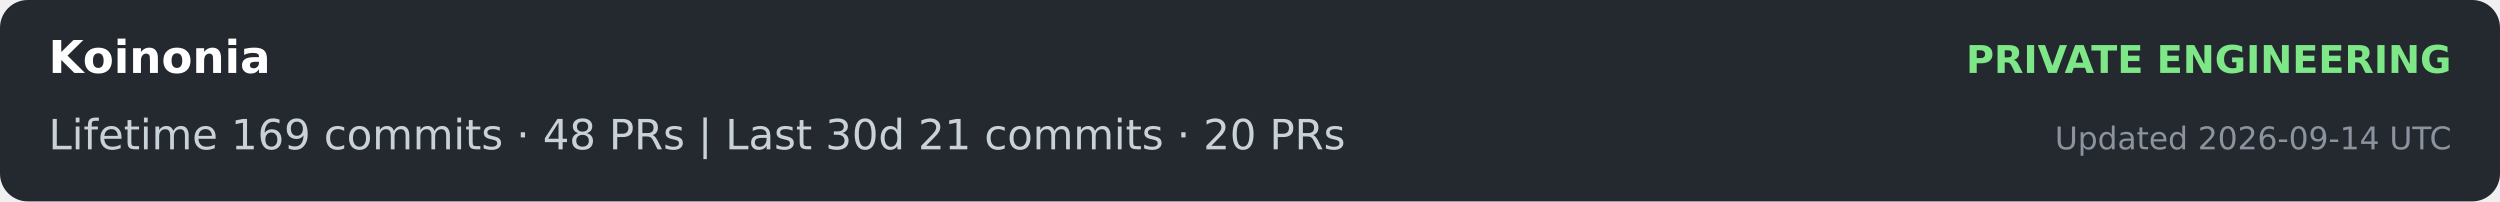
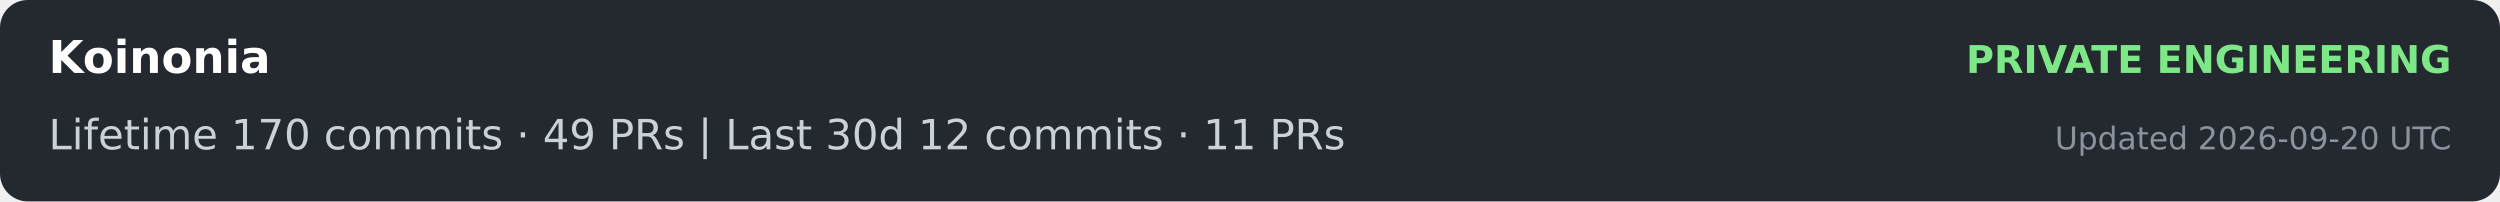
- <svg xmlns="http://www.w3.org/2000/svg" width="720" height="58" role="img" aria-label="Koinonia: lifetime 169 commits and 48 PRs; last 30 days 21 commits and 20 PRs">
+ <svg xmlns="http://www.w3.org/2000/svg" width="720" height="58" role="img" aria-label="Koinonia: lifetime 170 commits and 49 PRs; last 30 days 12 commits and 11 PRs">
  <rect width="720" height="58" rx="8" fill="#24292f" />
  <text x="14" y="21" fill="#ffffff" font-family="Verdana,DejaVu Sans,sans-serif" font-size="13" font-weight="700">Koinonia</text>
  <text x="706" y="21" text-anchor="end" fill="#7ee787" font-family="Verdana,DejaVu Sans,sans-serif" font-size="11" font-weight="700">PRIVATE ENGINEERING</text>
-   <text x="14" y="43" fill="#c9d1d9" font-family="Verdana,DejaVu Sans,sans-serif" font-size="12">Lifetime  169 commits · 48 PRs     |     Last 30d  21 commits · 20 PRs</text>
-   <text x="706" y="43" text-anchor="end" fill="#8b949e" font-family="Verdana,DejaVu Sans,sans-serif" font-size="9">Updated 2026-09-14 UTC</text>
+   <text x="14" y="43" fill="#c9d1d9" font-family="Verdana,DejaVu Sans,sans-serif" font-size="12">Lifetime  170 commits · 49 PRs     |     Last 30d  12 commits · 11 PRs</text>
+   <text x="706" y="43" text-anchor="end" fill="#8b949e" font-family="Verdana,DejaVu Sans,sans-serif" font-size="9">Updated 2026-09-20 UTC</text>
</svg>
